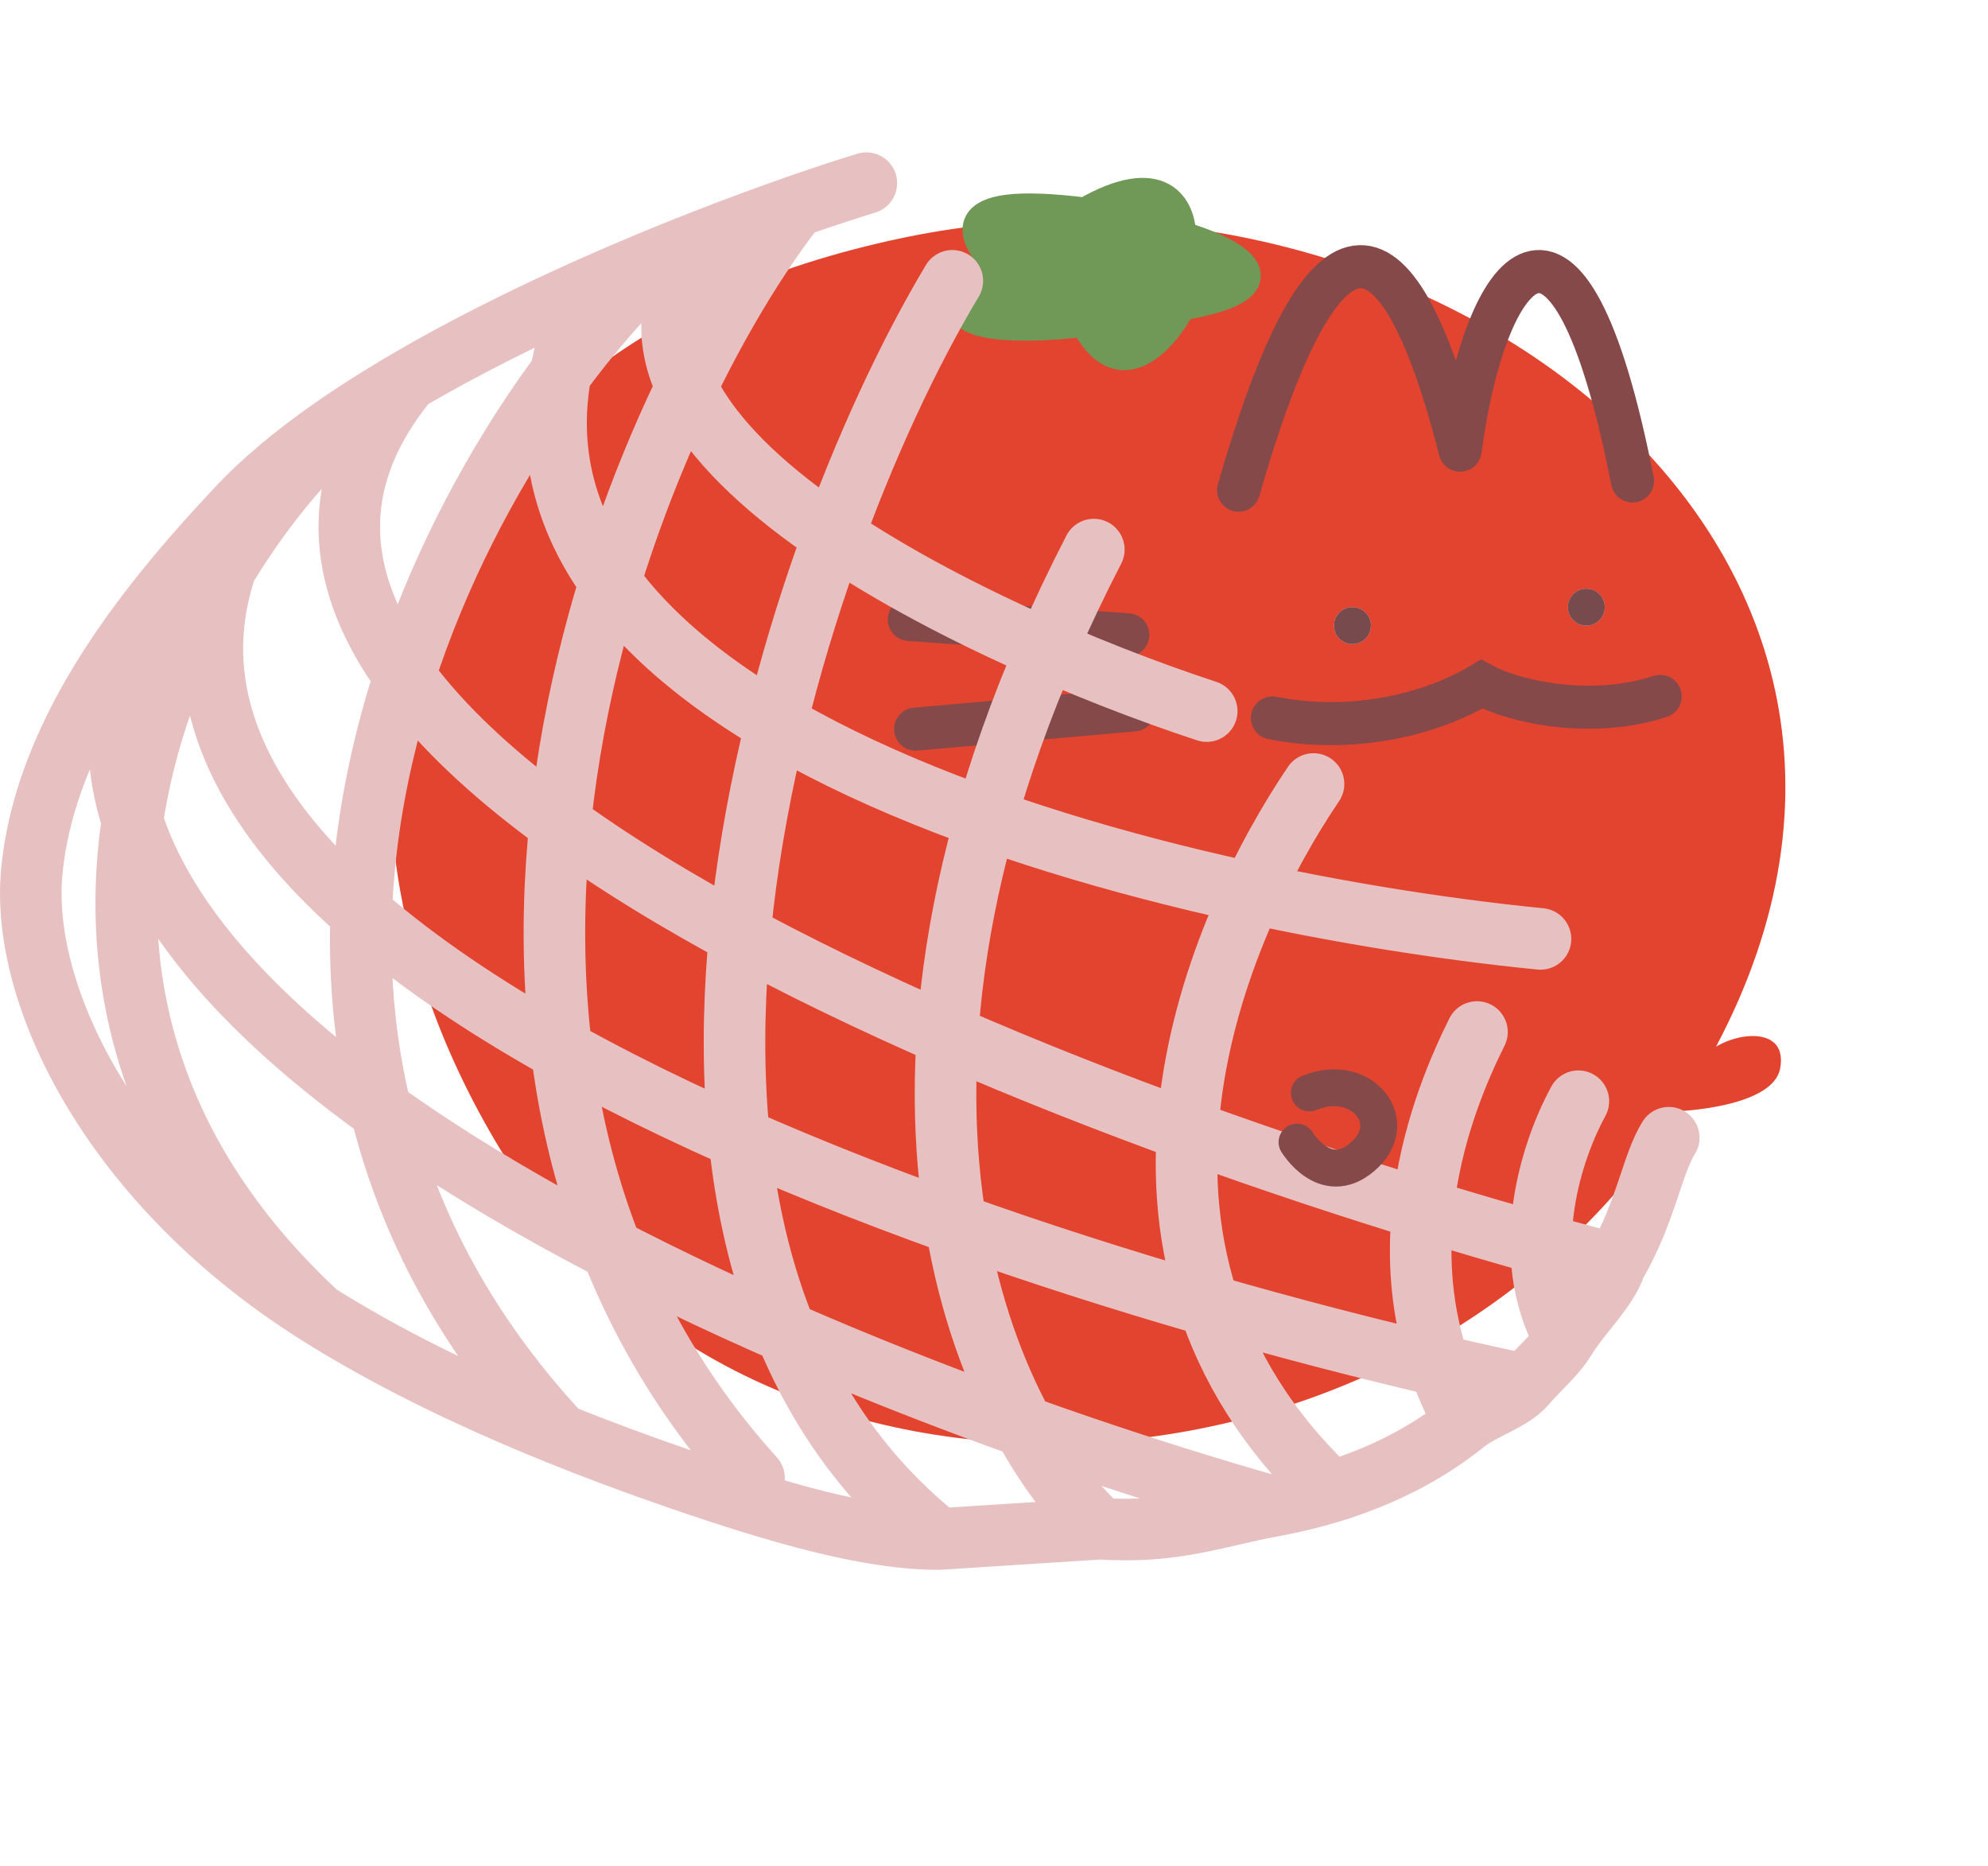
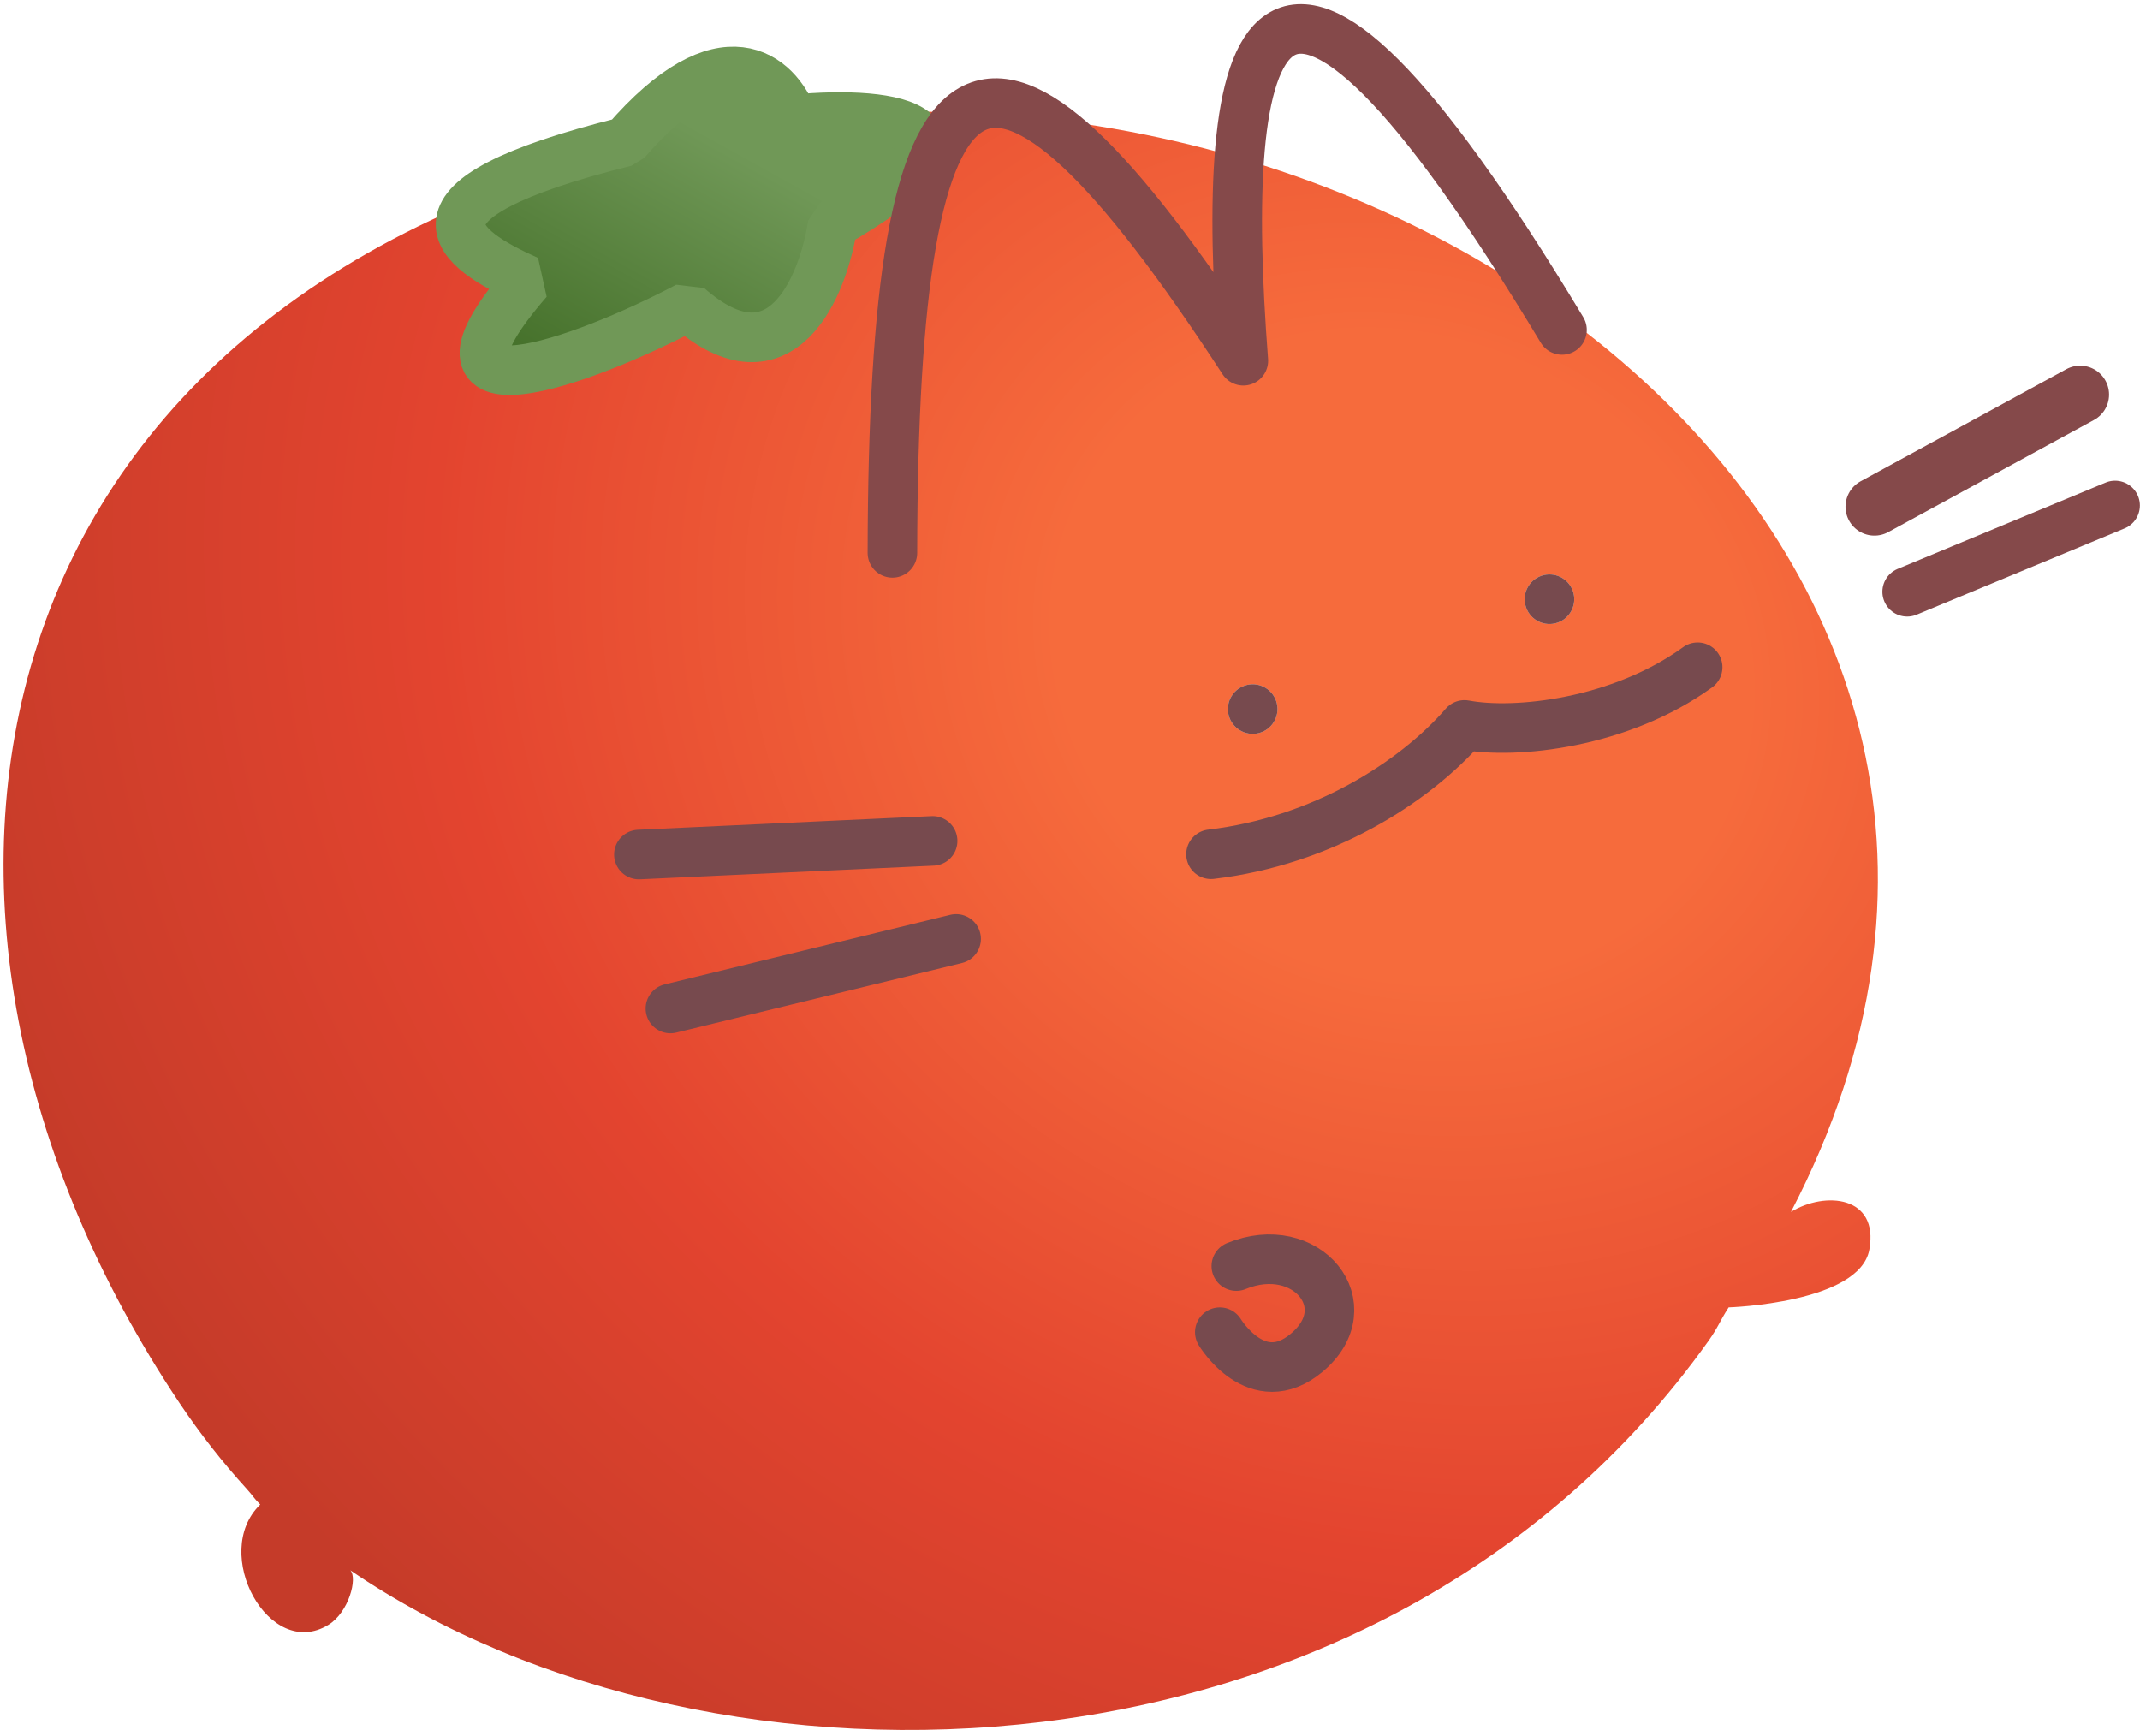
- <svg xmlns="http://www.w3.org/2000/svg" width="323" height="303" viewBox="0 0 323 303" fill="none">
-   <path d="M269.737 184.623C224.247 248.38 124.237 251.123 84.737 192.123C45.236 133.123 57.737 57.224 146.737 38.623C230.825 21.05 322.5 87.565 278.808 170.023C282.951 167.49 290.408 167.023 289.237 173.523C288.065 180.023 272.21 180.523 272.21 180.523C271.111 182.218 270.953 182.918 269.737 184.623Z" fill="#E3442F" />
-   <path d="M191.835 38.423C191.835 33.84 188.732 27.458 176.317 34.592C153.327 31.728 157.925 38.661 163.098 44.111C147.005 53.325 165.205 53.657 176.317 52.17C181.835 63.169 188.962 55.019 191.835 49.569C209.767 46.569 201.307 41.138 191.835 38.423Z" fill="#709857" stroke="#709857" stroke-width="5" stroke-linejoin="bevel" />
-   <path d="M183.237 103.124L147.737 100.624" stroke="#85494A" stroke-width="7" stroke-linecap="round" />
-   <path d="M184.212 115.312L148.761 118.435" stroke="#85494A" stroke-width="7" stroke-linecap="round" />
-   <path d="M201.237 79.624C214.737 32.624 226.737 32.123 237.237 73.124C241.237 43.123 254.737 24.623 265.237 78.124" stroke="#85494A" stroke-width="7" stroke-linecap="round" stroke-linejoin="round" />
-   <path d="M206.737 116.624C219.937 119.224 232.737 115.957 240.737 111.124C246.237 114.124 258.737 116.724 269.737 113.124" stroke="#85494A" stroke-width="7" stroke-linecap="round" />
-   <circle cx="219.737" cy="101.624" r="3" fill="#D9D9D9" />
-   <circle cx="219.737" cy="101.624" r="3" fill="#774A4E" />
-   <circle cx="257.737" cy="98.624" r="3" fill="#D9D9D9" />
-   <circle cx="257.737" cy="98.624" r="3" fill="#774A4E" />
-   <path d="M140.761 29.747C137.437 30.771 133.563 32.041 129.293 33.532M271.135 184.807C268.416 189.13 267.457 196.813 262.492 205.387M129.293 33.532C99.803 71.46 61.611 172.761 122.508 240.069M129.293 33.532C124.82 35.093 119.912 36.896 114.746 38.91M107.916 41.637C73.305 73.378 25.931 162.989 91.06 233.04M107.916 41.637C103.873 43.291 99.727 45.057 95.553 46.922M107.916 41.637C110.231 40.69 112.513 39.78 114.746 38.91M91.06 233.04C97.07 235.459 103.487 237.849 110.333 240.206C126.047 245.615 141.123 250.063 152.617 249.991M91.06 233.04C75.241 226.675 62.239 220.114 51.65 213.451M57.754 67.043C29.591 90.46 -6.606 159.42 51.65 213.451M57.754 67.043C53.288 69.973 49.146 72.993 45.473 76.079M57.754 67.043C60.484 65.251 63.335 63.494 66.275 61.775M51.65 213.451C18.299 192.464 3.31 161.842 5.152 141.734C6.632 125.567 15.394 110.627 24.858 98.426M247.803 224.924C156.96 205.682 -9.759 149.85 45.473 76.079M247.803 224.924C245.611 227.498 240.872 228.798 238.001 231.109M247.803 224.924C249.853 222.516 252.703 220.107 254.244 217.587M45.473 76.079C42.959 78.19 40.665 80.332 38.636 82.496C34.404 87.011 29.545 92.382 24.858 98.426M206.616 244.663C130.244 222.982 -10.315 165.197 24.858 98.426M206.616 244.663C197.758 246.28 190.821 249.127 178.771 248.311M206.616 244.663C210.071 244.032 213.303 243.244 216.326 242.318M262.492 205.387C176.818 182.987 16.03 122.905 66.275 61.775M262.492 205.387C261.011 209.67 256.946 213.167 254.244 217.587M66.275 61.775C75.508 56.377 85.609 51.367 95.553 46.922M154.733 45.614C127.135 91.648 92.273 202.002 152.617 249.991M152.617 249.991L178.771 248.311M250.292 152.513C185.457 146.092 63.74 115.986 95.553 46.922M196.061 115.507C158.287 103.1 89.14 70.411 114.746 38.91M178.771 248.311C160.028 230.947 133.578 174.831 177.72 89.27M213.415 127.348C198.082 149.958 174.486 202.79 216.326 242.318M216.326 242.318C225.231 239.591 232.328 235.675 238.001 231.109M239.972 167.636C234.437 178.719 223.582 205.114 238.001 231.109M256.446 178.877C252.436 186.168 246.315 203.31 254.244 217.587" stroke="#E7C1C1" stroke-width="10" stroke-linecap="round" />
-   <path d="M212.737 177.523C221.237 174.023 228.032 182.36 221.237 188.023C215.237 193.023 210.737 185.523 210.737 185.523" stroke="#85494A" stroke-width="6" stroke-linecap="round" />
+ <svg xmlns="http://www.w3.org/2000/svg" width="259" height="210" viewBox="0 0 259 210" fill="none">
+   <path d="M21.743 169.828C-17.757 110.828 -5.257 34.928 83.743 16.328C167.831 -1.246 258.565 66.325 216.756 146.673C220.899 144.14 227.414 144.728 226.243 151.228C225.072 157.728 209.217 158.228 209.217 158.228C208.117 159.922 207.96 160.623 206.743 162.328C166.975 218.066 86.537 220.172 42.398 190.044C43.301 190.995 42.208 195.139 39.754 196.645C32.567 201.057 25.434 187.938 31.496 182.087C30.574 181.159 30.725 181.151 29.84 180.178C26.923 176.969 24.215 173.519 21.743 169.828Z" fill="url(#paint0_radial_12492_123)" />
+   <path d="M112.873 101.77L77.323 103.422" stroke="#774A4E" stroke-width="6" stroke-linecap="round" />
+   <path d="M115.717 113.634L81.139 122.054" stroke="#774A4E" stroke-width="6" stroke-linecap="round" />
+   <path d="M96.005 14.456C94.041 9.251 87.574 3.411 75.706 17.145C46.838 24.322 55.337 30.11 63.892 33.953C48.493 51.719 70.517 43.839 83.239 37.11C94.586 47.099 99.662 34.609 100.782 27.116C121.055 15.574 108.556 13.243 96.005 14.456Z" fill="url(#paint1_linear_12492_123)" stroke="#709857" stroke-width="6" stroke-linejoin="bevel" />
+   <path d="M108.006 66.911C108.106 2.672 119.295 -4.227 150.48 43.657C147.463 4.42 152.397 -20.898 189.047 39.929" stroke="#85494A" stroke-width="6" stroke-linecap="round" stroke-linejoin="round" />
+   <circle cx="151.612" cy="85.815" r="3" transform="rotate(-19.1392 151.612 85.8149)" fill="#D9D9D9" />
+   <circle cx="151.612" cy="85.815" r="3" transform="rotate(-19.1392 151.612 85.8149)" fill="#774A4E" />
+   <circle cx="187.528" cy="72.522" r="3" transform="rotate(-19.1392 187.528 72.522)" fill="#D9D9D9" />
+   <circle cx="187.528" cy="72.522" r="3" transform="rotate(-19.1392 187.528 72.522)" fill="#774A4E" />
+   <path d="M149.63 153.23C158.13 149.73 164.926 158.067 158.13 163.73C152.13 168.73 147.63 161.23 147.63 161.23" stroke="#774A4E" stroke-width="6" stroke-linecap="round" />
+   <path d="M226.857 61.324L251.756 47.754" stroke="#85494A" stroke-width="7" stroke-linecap="round" />
+   <path d="M230.821 71.619L255.986 61.178" stroke="#85494A" stroke-width="6" stroke-linecap="round" />
+   <path d="M146.565 103.388C159.927 101.819 171.111 94.787 177.245 87.735C183.399 88.906 196.095 87.55 205.463 80.753" stroke="#774A4E" stroke-width="6" stroke-linecap="round" stroke-linejoin="round" />
+   <defs>
+     <radialGradient id="paint0_radial_12492_123" cx="0" cy="0" r="1" gradientUnits="userSpaceOnUse" gradientTransform="translate(168.794 79.2045) rotate(119.464) scale(176.876 201.76)">
+       <stop offset="0.212" stop-color="#F66B3C" />
+       <stop offset="0.596" stop-color="#E3442F" />
+       <stop offset="0.933" stop-color="#C53B29" />
+     </radialGradient>
+     <linearGradient id="paint1_linear_12492_123" x1="78.212" y1="12.05" x2="59.087" y2="46.478" gradientUnits="userSpaceOnUse">
+       <stop stop-color="#709857" />
+       <stop offset="1" stop-color="#3F6B24" />
+     </linearGradient>
+   </defs>
</svg>
